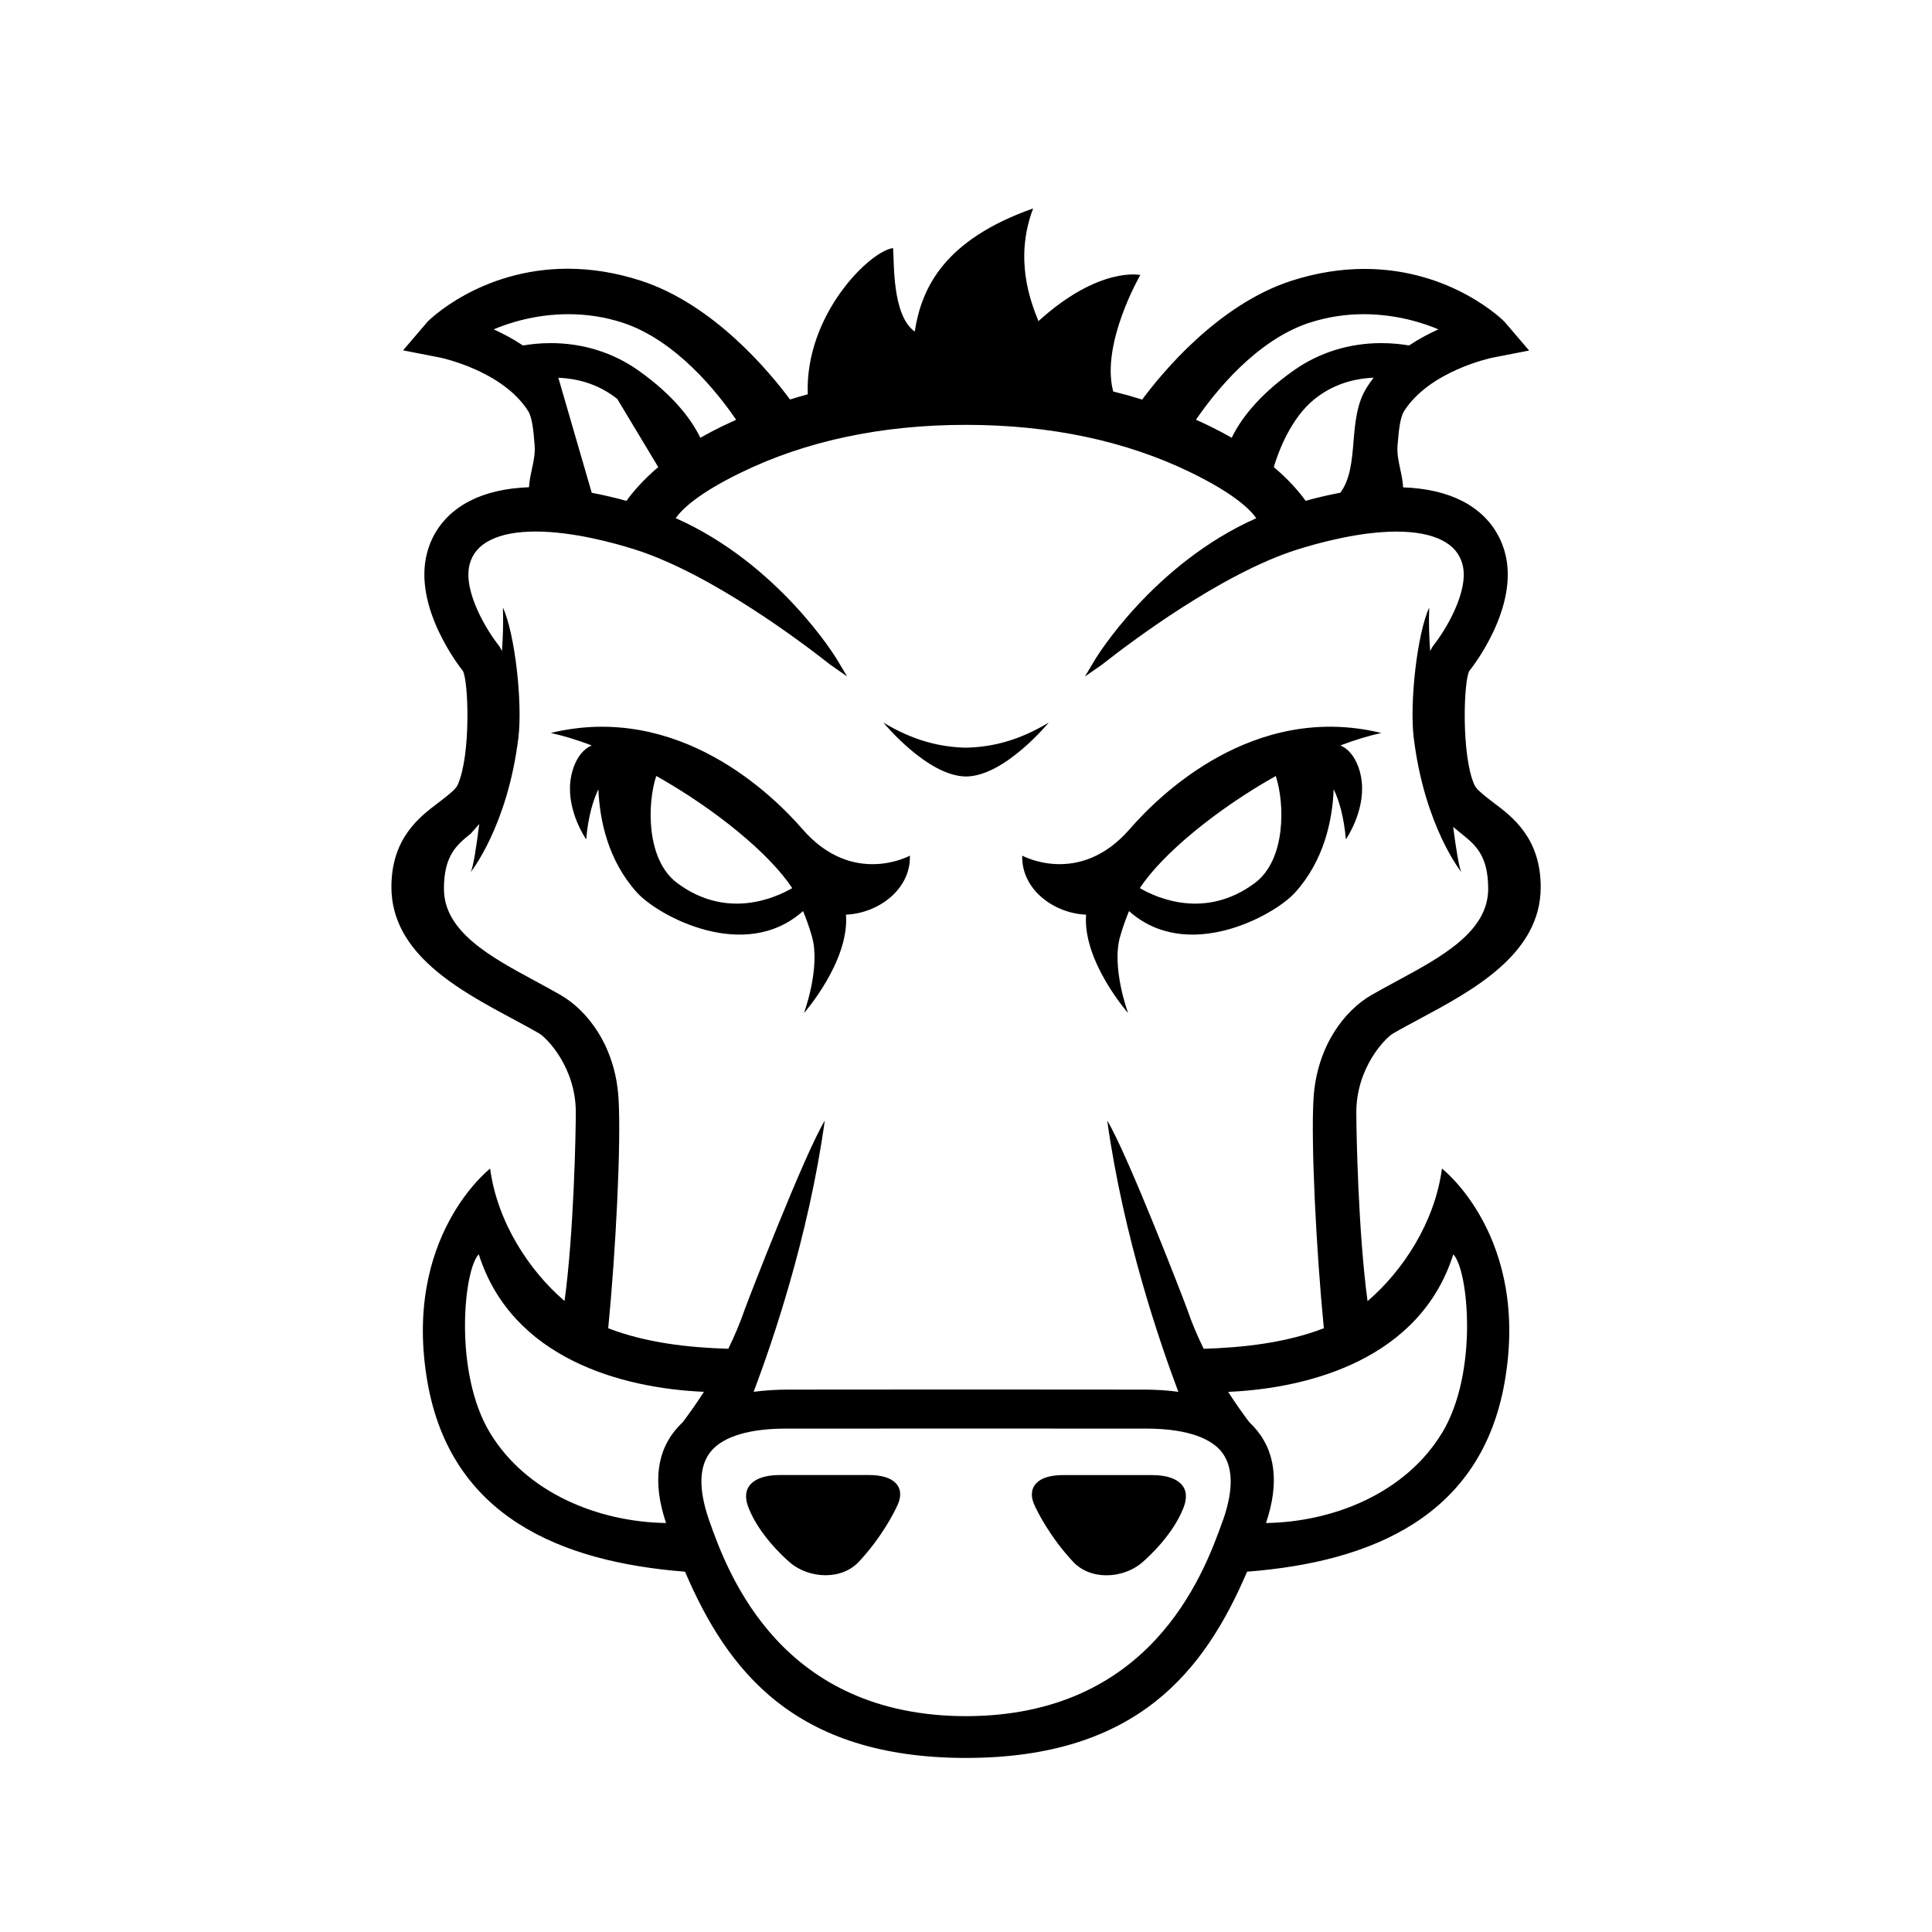
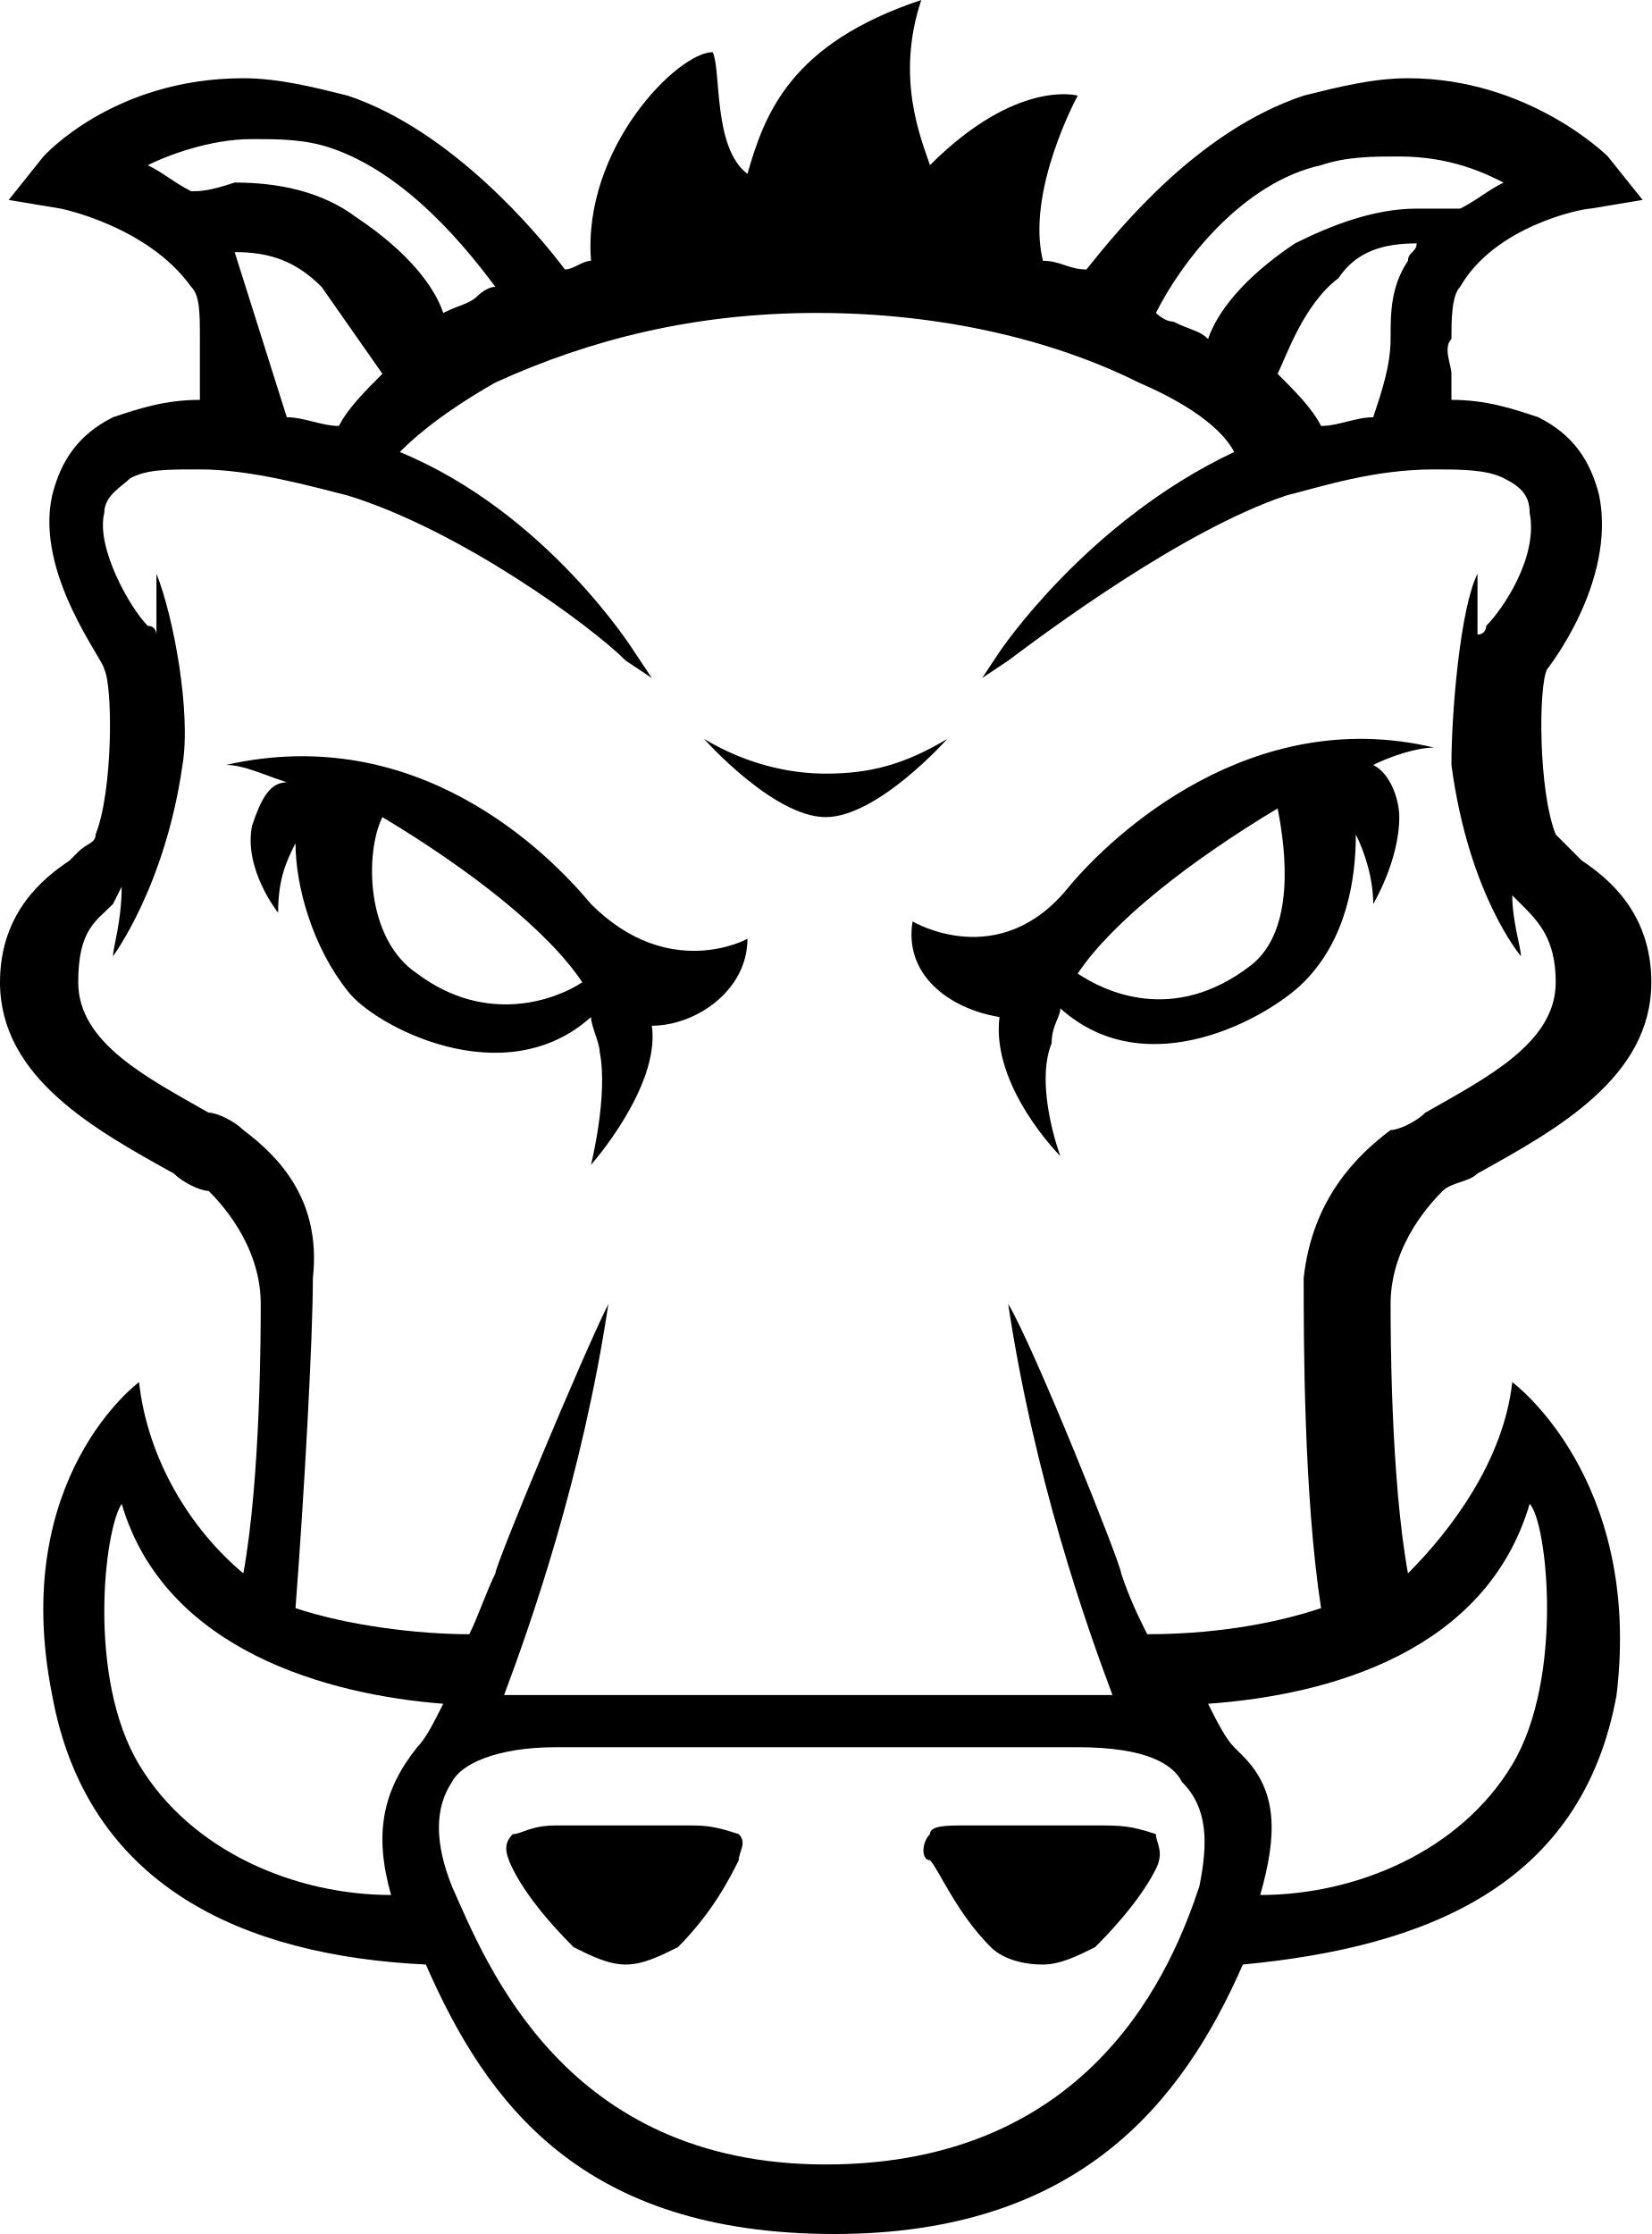
- <svg xmlns="http://www.w3.org/2000/svg" version="1.1" width="32" height="32" viewBox="0 0 32 32">
-   <path d="M15.997 12.861v0.001c0.001 0 0.002-0 0.004-0s0.002 0 0.004 0v-0.001c0.639-0.007 1.365-0.893 1.365-0.893-0.499 0.302-0.944 0.406-1.369 0.416-0.425-0.009-0.87-0.114-1.369-0.416-0 0 0.726 0.886 1.365 0.893zM14.391 24.431h-0.321c-0.335 0-0.726 0-0.959 0l-0.195 0c-0.274 0-0.41 0.078-0.475 0.144-0.095 0.096-0.109 0.229-0.044 0.395 0.174 0.445 0.57 0.809 0.687 0.91 0.153 0.132 0.373 0.211 0.589 0.211 0.222 0 0.418-0.080 0.553-0.224 0.377-0.403 0.599-0.836 0.653-0.969 0.031-0.076 0.066-0.221-0.044-0.334-0.086-0.088-0.236-0.133-0.444-0.133zM9.447 12.943c-0.057 0.503 0.262 0.96 0.262 0.96 0.033-0.374 0.111-0.64 0.202-0.83 0.022 0.516 0.159 1.179 0.64 1.711 0.345 0.382 1.784 1.171 2.75 0.306 0.050 0.122 0.104 0.267 0.148 0.424 0.146 0.514-0.133 1.266-0.133 1.266s0.755-0.855 0.696-1.63c0.542-0.024 1.074-0.422 1.059-0.978 0 0-0.945 0.522-1.78-0.439-0.487-0.561-2.049-2.106-4.168-1.593 0.218 0.048 0.446 0.119 0.679 0.207-0.002 0.001-0.004 0.001-0.006 0.002-0.205 0.090-0.32 0.345-0.349 0.593zM10.869 12.852c0.979 0.55 1.877 1.287 2.251 1.856h-0c0 0 0.001 0.001 0.001 0.002-0.288 0.167-1.087 0.523-1.903-0.083-0.521-0.388-0.498-1.32-0.349-1.774zM19.085 24.432l-0.195-0c-0.233-0-0.624-0-0.959-0h-0.321c-0.209 0-0.358 0.045-0.444 0.133-0.11 0.114-0.075 0.258-0.045 0.334 0.054 0.133 0.277 0.567 0.653 0.969 0.135 0.144 0.331 0.224 0.553 0.224 0.216 0 0.436-0.078 0.589-0.211 0.117-0.101 0.513-0.464 0.687-0.91 0.065-0.166 0.050-0.3-0.044-0.395-0.065-0.066-0.2-0.144-0.474-0.144zM17.989 15.15c-0.058 0.775 0.696 1.63 0.696 1.63s-0.279-0.752-0.133-1.266c0.045-0.157 0.098-0.302 0.148-0.424 0.966 0.865 2.405 0.076 2.75-0.306 0.481-0.532 0.619-1.196 0.64-1.712 0.091 0.19 0.169 0.456 0.202 0.83 0 0 0.319-0.457 0.262-0.96-0.028-0.248-0.143-0.503-0.348-0.593-0.002-0.001-0.004-0.001-0.006-0.002 0.233-0.088 0.461-0.159 0.679-0.207-2.118-0.514-3.68 1.032-4.168 1.593-0.835 0.96-1.78 0.439-1.78 0.439-0.015 0.556 0.517 0.955 1.059 0.978zM18.88 14.709c0-0 0-0 0-0 0.374-0.569 1.273-1.306 2.251-1.856 0.149 0.455 0.172 1.387-0.349 1.774-0.816 0.606-1.616 0.25-1.903 0.083 0-0 0.001-0.001 0.001-0.001zM23.883 19.358c-0.12 0.896-0.653 1.697-1.232 2.193-0.154-1.139-0.186-2.783-0.186-3.128 0-0.737 0.476-1.229 0.611-1.307 0.127-0.074 0.269-0.149 0.417-0.229 0.902-0.483 2.026-1.084 2.026-2.193 0-0.81-0.466-1.162-0.774-1.394-0.039-0.029-0.075-0.057-0.108-0.083-0.104-0.084-0.187-0.151-0.217-0.218-0.218-0.491-0.178-1.717-0.084-1.886 0.028-0.032 0.839-1.049 0.59-1.963-0.102-0.373-0.346-0.667-0.707-0.852-0.266-0.136-0.595-0.212-0.979-0.226-0.005-0.099-0.025-0.197-0.046-0.294-0.028-0.131-0.058-0.266-0.046-0.404 0.020-0.233 0.038-0.453 0.108-0.564 0.424-0.668 1.446-0.882 1.456-0.884l0.615-0.12-0.407-0.476c-0.007-0.009-0.866-0.876-2.321-0.876-0.397 0-0.803 0.066-1.207 0.196-1.215 0.392-2.149 1.529-2.474 1.968-0.157-0.049-0.318-0.094-0.48-0.134-0.21-0.792 0.449-1.929 0.449-1.929s-0.679-0.151-1.687 0.764c-0.131-0.326-0.405-1.028-0.088-1.867-1.477 0.522-1.85 1.318-1.961 2.040-0.38-0.272-0.338-1.156-0.359-1.383-0.378 0.045-1.462 1.097-1.413 2.422-0.099 0.027-0.197 0.055-0.294 0.086-0.325-0.44-1.259-1.577-2.474-1.969-0.404-0.131-0.81-0.197-1.207-0.197-1.454 0-2.313 0.867-2.321 0.876l-0.407 0.476 0.615 0.12c0.010 0.002 1.033 0.216 1.456 0.884 0.070 0.111 0.089 0.331 0.108 0.564 0.012 0.139-0.018 0.274-0.046 0.404-0.021 0.097-0.042 0.195-0.047 0.295-0.384 0.014-0.713 0.090-0.979 0.226-0.361 0.185-0.606 0.479-0.707 0.852-0.249 0.913 0.562 1.93 0.59 1.963 0.095 0.169 0.135 1.395-0.084 1.886-0.030 0.068-0.112 0.134-0.217 0.218-0.033 0.026-0.069 0.054-0.108 0.083-0.308 0.233-0.774 0.584-0.774 1.394 0 1.108 1.123 1.709 2.026 2.193 0.148 0.080 0.289 0.155 0.417 0.229 0.135 0.078 0.611 0.57 0.611 1.307 0 0.345-0.032 1.989-0.186 3.128-0.579-0.496-1.113-1.297-1.233-2.193 0 0-1.465 1.131-1.035 3.551 0.391 2.198 2.183 2.963 4.263 3.125 0.697 1.625 1.803 3.083 4.651 3.085v0c0.001 0 0.002-0 0.004-0s0.002 0 0.004 0v-0c2.848-0.002 3.954-1.461 4.651-3.085 2.080-0.161 3.871-0.926 4.263-3.125 0.431-2.42-1.035-3.551-1.035-3.551zM21.701 5.342c0.283-0.091 0.58-0.138 0.885-0.138 0.552 0 1 0.15 1.238 0.251-0.154 0.069-0.321 0.158-0.486 0.267-0.121-0.021-0.278-0.039-0.461-0.039-0.527 0-1.025 0.155-1.441 0.447-0.618 0.434-0.904 0.848-1.035 1.121-0.11-0.063-0.227-0.126-0.354-0.188-0.078-0.038-0.158-0.075-0.238-0.111 0.308-0.45 0.998-1.323 1.892-1.611zM22.752 6.256c-0.040 0.052-0.079 0.105-0.114 0.162-0.166 0.262-0.193 0.583-0.219 0.893-0.027 0.322-0.054 0.628-0.219 0.85-0.209 0.039-0.405 0.087-0.575 0.134-0.113-0.157-0.282-0.351-0.527-0.559 0.072-0.241 0.277-0.809 0.679-1.129 0.275-0.219 0.604-0.336 0.976-0.351zM8.663 5.723c-0.165-0.11-0.332-0.198-0.486-0.268 0.238-0.101 0.686-0.251 1.238-0.251 0.305 0 0.603 0.046 0.886 0.137 0.894 0.288 1.584 1.161 1.892 1.612-0.080 0.036-0.16 0.073-0.239 0.111-0.126 0.062-0.244 0.124-0.354 0.187-0.132-0.273-0.418-0.687-1.035-1.121-0.416-0.292-0.915-0.447-1.441-0.447-0.182 0-0.34 0.018-0.46 0.039zM10.903 7.736c-0.245 0.208-0.413 0.402-0.527 0.56-0.171-0.047-0.366-0.095-0.575-0.134l-0.553-1.905c0.372 0.015 0.701 0.132 0.976 0.351l0.679 1.129zM9.29 16.483c-0.136-0.078-0.278-0.155-0.422-0.233-0.745-0.402-1.515-0.819-1.515-1.529 0-0.556 0.216-0.73 0.445-0.914l0.14-0.159c-0.048 0.383-0.1 0.714-0.141 0.796 0 0 0.608-0.754 0.789-2.223 0.071-0.578-0.055-1.719-0.256-2.158 0.008 0.244 0.001 0.489-0.016 0.72-0.020-0.041-0.041-0.078-0.065-0.108-0.161-0.201-0.593-0.878-0.469-1.333 0.047-0.174 0.157-0.302 0.335-0.393 0.188-0.097 0.443-0.145 0.756-0.145 0.615 0 1.298 0.187 1.65 0.299 1.258 0.399 2.776 1.548 3.211 1.891 0.012 0.010 0.020 0.015 0.021 0.016l0.278 0.194-0.174-0.291c-0.010-0.017-0.958-1.573-2.665-2.331 0.101-0.145 0.368-0.408 1.082-0.755 1.075-0.524 2.329-0.79 3.726-0.79s2.651 0.266 3.726 0.79c0.713 0.348 0.981 0.611 1.082 0.756-1.707 0.758-2.654 2.314-2.664 2.331l-0.174 0.291 0.279-0.194c0.001-0.001 0.009-0.007 0.021-0.016 0.435-0.343 1.953-1.492 3.211-1.891 0.352-0.111 1.035-0.299 1.65-0.299 0.314 0 0.568 0.049 0.756 0.145 0.178 0.091 0.287 0.22 0.335 0.393 0.124 0.455-0.308 1.132-0.469 1.333-0.024 0.030-0.045 0.067-0.065 0.108-0.017-0.232-0.025-0.476-0.016-0.721-0.201 0.439-0.327 1.579-0.256 2.158 0.18 1.468 0.788 2.223 0.788 2.223-0.039-0.079-0.088-0.386-0.135-0.748 0.037 0.032 0.074 0.062 0.11 0.091l0.025 0.020c0.229 0.184 0.445 0.358 0.445 0.914 0 0.711-0.77 1.127-1.515 1.529-0.144 0.078-0.286 0.155-0.422 0.233-0.435 0.251-0.903 0.838-0.956 1.714-0.044 0.733 0.044 2.502 0.171 3.803-0.624 0.241-1.339 0.321-1.99 0.34-0.102-0.207-0.197-0.428-0.275-0.659-0.034-0.098-0.982-2.56-1.323-3.12 0.274 1.955 0.878 3.693 1.178 4.492-0.173-0.024-0.367-0.037-0.587-0.037 0 0-2.082-0.001-2.926-0.002-0.001 0-0.003 0-0.004 0 0 0-0.003 0-0.004 0-0.843 0.001-2.926 0.002-2.926 0.002-0.22 0-0.414 0.014-0.587 0.037 0.3-0.799 0.905-2.537 1.178-4.492-0.341 0.561-1.289 3.022-1.323 3.12-0.079 0.23-0.174 0.452-0.275 0.659-0.65-0.019-1.365-0.098-1.989-0.34 0.127-1.301 0.215-3.069 0.171-3.803-0.052-0.876-0.521-1.463-0.956-1.714zM11.309 23.555c-0.026 0.025-0.050 0.049-0.072 0.073-0.362 0.391-0.431 0.929-0.205 1.598-1.131-0.018-2.313-0.502-2.914-1.49-0.609-1.001-0.438-2.711-0.188-2.961 0.547 1.726 2.367 2.219 3.729 2.278-0.134 0.21-0.259 0.381-0.35 0.502zM20.255 25.18c-0.331 0.947-1.22 3.241-4.255 3.245-3.036-0.004-3.925-2.297-4.255-3.245-0.183-0.526-0.169-0.915 0.043-1.156 0.145-0.165 0.477-0.362 1.235-0.362l0.792-0c0.584-0 1.317-0.001 2.186-0.001s1.602 0.001 2.186 0.001l0.791 0c0.758 0 1.090 0.197 1.236 0.362 0.211 0.242 0.226 0.631 0.043 1.156zM23.883 23.736c-0.601 0.988-1.783 1.472-2.914 1.49 0.226-0.669 0.157-1.207-0.205-1.598-0.023-0.025-0.047-0.049-0.073-0.074-0.092-0.121-0.215-0.292-0.349-0.5 1.363-0.060 3.183-0.553 3.729-2.278 0.25 0.25 0.421 1.96-0.188 2.961z" />
+ <svg xmlns="http://www.w3.org/2000/svg" version="1.1" id="Layer_1" x="0px" y="0px" viewBox="-118.5 3106.7 19 25.7" style="enable-background:new -118.5 3106.7 19 25.7;" xml:space="preserve">
+   <path d="M-109,3116.1L-109,3116.1C-109,3116.1-109,3116.1-109,3116.1C-109,3116.1-109,3116.1-109,3116.1L-109,3116.1  c0.6,0,1.4-0.9,1.4-0.9c-0.5,0.3-0.9,0.4-1.4,0.4c-0.4,0-0.9-0.1-1.4-0.4C-110.4,3115.2-109.6,3116.1-109,3116.1z M-110.6,3127.7  h-0.3c-0.3,0-0.7,0-1,0h-0.2c-0.3,0-0.4,0.1-0.5,0.1c-0.1,0.1-0.1,0.2,0,0.4c0.2,0.4,0.6,0.8,0.7,0.9c0.2,0.1,0.4,0.2,0.6,0.2  c0.2,0,0.4-0.1,0.6-0.2c0.4-0.4,0.6-0.8,0.7-1c0-0.1,0.1-0.2,0-0.3C-110.3,3127.7-110.4,3127.7-110.6,3127.7z M-115.6,3116.2  c-0.1,0.5,0.3,1,0.3,1c0-0.4,0.1-0.6,0.2-0.8c0,0.5,0.2,1.2,0.6,1.7c0.3,0.4,1.8,1.2,2.8,0.3c0,0.1,0.1,0.3,0.1,0.4  c0.1,0.5-0.1,1.3-0.1,1.3s0.8-0.9,0.7-1.6c0.5,0,1.1-0.4,1.1-1c0,0-0.9,0.5-1.8-0.4c-0.5-0.6-2-2.1-4.2-1.6c0.2,0,0.4,0.1,0.7,0.2  c0,0,0,0,0,0C-115.4,3115.7-115.5,3115.9-115.6,3116.2L-115.6,3116.2z M-114.1,3116.1c1,0.6,1.9,1.3,2.3,1.9l0,0c0,0,0,0,0,0  c-0.3,0.2-1.1,0.5-1.9-0.1C-114.3,3117.5-114.3,3116.5-114.1,3116.1L-114.1,3116.1z M-105.9,3127.7h-0.2c-0.2,0-0.6,0-1,0h-0.3  c-0.2,0-0.4,0-0.4,0.1c-0.1,0.1-0.1,0.3,0,0.3c0.1,0.1,0.3,0.6,0.7,1c0.1,0.1,0.3,0.2,0.6,0.2c0.2,0,0.4-0.1,0.6-0.2  c0.1-0.1,0.5-0.5,0.7-0.9c0.1-0.2,0-0.3,0-0.4C-105.5,3127.7-105.6,3127.7-105.9,3127.7z M-107,3118.4c-0.1,0.8,0.7,1.6,0.7,1.6  s-0.3-0.8-0.1-1.3c0-0.2,0.1-0.3,0.1-0.4c1,0.9,2.4,0.1,2.8-0.3c0.5-0.5,0.6-1.2,0.6-1.7c0.1,0.2,0.2,0.5,0.2,0.8c0,0,0.3-0.5,0.3-1  c0-0.2-0.1-0.5-0.3-0.6c0,0,0,0,0,0c0.2-0.1,0.5-0.2,0.7-0.2c-2.1-0.5-3.7,1-4.2,1.6c-0.8,1-1.8,0.4-1.8,0.4  C-108.1,3117.9-107.6,3118.3-107,3118.4L-107,3118.4z M-106.1,3117.9L-106.1,3117.9c0.4-0.6,1.3-1.3,2.3-1.9  c0.1,0.5,0.2,1.4-0.3,1.8C-105,3118.5-105.8,3118.1-106.1,3117.9C-106.1,3117.9-106.1,3117.9-106.1,3117.9z M-101.1,3122.6  c-0.1,0.9-0.7,1.7-1.2,2.2c-0.2-1.1-0.2-2.8-0.2-3.1c0-0.7,0.5-1.2,0.6-1.3c0.1-0.1,0.3-0.1,0.4-0.2c0.9-0.5,2-1.1,2-2.2  c0-0.8-0.5-1.2-0.8-1.4c0,0-0.1-0.1-0.1-0.1c-0.1-0.1-0.2-0.2-0.2-0.2c-0.2-0.5-0.2-1.7-0.1-1.9c0,0,0.8-1,0.6-2  c-0.1-0.4-0.3-0.7-0.7-0.9c-0.3-0.1-0.6-0.2-1-0.2c0-0.1,0-0.2,0-0.3c0-0.1-0.1-0.3,0-0.4c0-0.2,0-0.5,0.1-0.6  c0.4-0.7,1.4-0.9,1.5-0.9l0.6-0.1l-0.4-0.5c0,0-0.9-0.9-2.3-0.9c-0.4,0-0.8,0.1-1.2,0.2c-1.2,0.4-2.1,1.5-2.5,2  c-0.2,0-0.3-0.1-0.5-0.1c-0.2-0.8,0.4-1.9,0.4-1.9s-0.7-0.2-1.7,0.8c-0.1-0.3-0.4-1-0.1-1.9c-1.5,0.5-1.8,1.3-2,2  c-0.4-0.3-0.3-1.2-0.4-1.4c-0.4,0-1.5,1.1-1.4,2.4c-0.1,0-0.2,0.1-0.3,0.1c-0.3-0.4-1.3-1.6-2.5-2c-0.4-0.1-0.8-0.2-1.2-0.2  c-1.5,0-2.3,0.9-2.3,0.9l-0.4,0.5l0.6,0.1c0,0,1,0.2,1.5,0.9c0.1,0.1,0.1,0.3,0.1,0.6c0,0.1,0,0.3,0,0.4c0,0.1,0,0.2,0,0.3  c-0.4,0-0.7,0.1-1,0.2c-0.4,0.2-0.6,0.5-0.7,0.9c-0.2,0.9,0.6,1.9,0.6,2c0.1,0.2,0.1,1.4-0.1,1.9c0,0.1-0.1,0.1-0.2,0.2  c0,0-0.1,0.1-0.1,0.1c-0.3,0.2-0.8,0.6-0.8,1.4c0,1.1,1.1,1.7,2,2.2c0.1,0.1,0.3,0.2,0.4,0.2c0.1,0.1,0.6,0.6,0.6,1.3  c0,0.3,0,2-0.2,3.1c-0.6-0.5-1.1-1.3-1.2-2.2c0,0-1.5,1.1-1,3.6c0.4,2.2,2.2,3,4.3,3.1c0.7,1.6,1.8,3.1,4.7,3.1l0,0c0,0,0,0,0,0  c0,0,0,0,0,0l0,0c2.8,0,4-1.5,4.7-3.1c2.1-0.2,3.9-0.9,4.3-3.1C-99.6,3123.7-101.1,3122.6-101.1,3122.6L-101.1,3122.6z   M-103.3,3108.6c0.3-0.1,0.6-0.1,0.9-0.1c0.6,0,1,0.2,1.2,0.3c-0.2,0.1-0.3,0.2-0.5,0.3c-0.1,0-0.3,0-0.5,0c-0.5,0-1,0.2-1.4,0.4  c-0.6,0.4-0.9,0.8-1,1.1c-0.1-0.1-0.2-0.1-0.4-0.2c-0.1,0-0.2-0.1-0.2-0.1C-104.9,3109.7-104.2,3108.8-103.3,3108.6L-103.3,3108.6z   M-102.2,3109.5c0,0.1-0.1,0.1-0.1,0.2c-0.2,0.3-0.2,0.6-0.2,0.9c0,0.3-0.1,0.6-0.2,0.9c-0.2,0-0.4,0.1-0.6,0.1  c-0.1-0.2-0.3-0.4-0.5-0.6c0.1-0.2,0.3-0.8,0.7-1.1C-102.9,3109.6-102.6,3109.5-102.2,3109.5L-102.2,3109.5z M-116.3,3108.9  c-0.2-0.1-0.3-0.2-0.5-0.3c0.2-0.1,0.7-0.3,1.2-0.3c0.3,0,0.6,0,0.9,0.1c0.9,0.3,1.6,1.2,1.9,1.6c-0.1,0-0.2,0.1-0.2,0.1  c-0.1,0.1-0.2,0.1-0.4,0.2c-0.1-0.3-0.4-0.7-1-1.1c-0.4-0.3-0.9-0.4-1.4-0.4C-116.1,3108.9-116.2,3108.9-116.3,3108.9L-116.3,3108.9  z M-114.1,3111c-0.2,0.2-0.4,0.4-0.5,0.6c-0.2,0-0.4-0.1-0.6-0.1l-0.6-1.9c0.4,0,0.7,0.1,1,0.4L-114.1,3111L-114.1,3111z   M-115.7,3119.7c-0.1-0.1-0.3-0.2-0.4-0.2c-0.7-0.4-1.5-0.8-1.5-1.5c0-0.6,0.2-0.7,0.4-0.9l0.1-0.2c0,0.4-0.1,0.7-0.1,0.8  c0,0,0.6-0.8,0.8-2.2c0.1-0.6-0.1-1.7-0.3-2.2c0,0.2,0,0.5,0,0.7c0,0,0-0.1-0.1-0.1c-0.2-0.2-0.6-0.9-0.5-1.3c0-0.2,0.2-0.3,0.3-0.4  c0.2-0.1,0.4-0.1,0.8-0.1c0.6,0,1.3,0.2,1.7,0.3c1.3,0.4,2.8,1.5,3.2,1.9c0,0,0,0,0,0l0.3,0.2l-0.2-0.3c0,0-1-1.6-2.7-2.3  c0.1-0.1,0.4-0.4,1.1-0.8c1.1-0.5,2.3-0.8,3.7-0.8c1.4,0,2.7,0.3,3.7,0.8c0.7,0.3,1,0.6,1.1,0.8c-1.7,0.8-2.7,2.3-2.7,2.3l-0.2,0.3  l0.3-0.2c0,0,0,0,0,0c0.4-0.3,2-1.5,3.2-1.9c0.4-0.1,1-0.3,1.7-0.3c0.3,0,0.6,0,0.8,0.1c0.2,0.1,0.3,0.2,0.3,0.4  c0.1,0.5-0.3,1.1-0.5,1.3c0,0,0,0.1-0.1,0.1c0-0.2,0-0.5,0-0.7c-0.2,0.4-0.3,1.6-0.3,2.2c0.2,1.5,0.8,2.2,0.8,2.2  c0-0.1-0.1-0.4-0.1-0.7c0,0,0.1,0.1,0.1,0.1l0,0c0.2,0.2,0.4,0.4,0.4,0.9c0,0.7-0.8,1.1-1.5,1.5c-0.1,0.1-0.3,0.2-0.4,0.2  c-0.4,0.3-0.9,0.8-1,1.7c0,0.7,0,2.5,0.2,3.8c-0.6,0.2-1.3,0.3-2,0.3c-0.1-0.2-0.2-0.4-0.3-0.7c0-0.1-1-2.6-1.3-3.1  c0.3,2,0.9,3.7,1.2,4.5c-0.2,0-0.4,0-0.6,0c0,0-2.1,0-2.9,0c0,0,0,0,0,0c0,0,0,0,0,0c-0.8,0-2.9,0-2.9,0c-0.2,0-0.4,0-0.6,0  c0.3-0.8,0.9-2.5,1.2-4.5c-0.3,0.6-1.3,3-1.3,3.1c-0.1,0.2-0.2,0.5-0.3,0.7c-0.6,0-1.4-0.1-2-0.3c0.1-1.3,0.2-3.1,0.2-3.8  C-114.8,3120.5-115.3,3120-115.7,3119.7L-115.7,3119.7z M-113.7,3126.8C-113.7,3126.8-113.7,3126.8-113.7,3126.8  c-0.4,0.5-0.5,1-0.3,1.7c-1.1,0-2.3-0.5-2.9-1.5c-0.6-1-0.4-2.7-0.2-3c0.5,1.7,2.4,2.2,3.7,2.3  C-113.5,3126.5-113.6,3126.7-113.7,3126.8z M-104.7,3128.4c-0.3,0.9-1.2,3.2-4.3,3.2c-3,0-3.9-2.3-4.3-3.2c-0.2-0.5-0.2-0.9,0-1.2  c0.1-0.2,0.5-0.4,1.2-0.4h0.8c0.6,0,1.3,0,2.2,0c0.9,0,1.6,0,2.2,0h0.8c0.8,0,1.1,0.2,1.2,0.4  C-104.6,3127.5-104.6,3127.9-104.7,3128.4L-104.7,3128.4z M-101.1,3127c-0.6,1-1.8,1.5-2.9,1.5c0.2-0.7,0.2-1.2-0.2-1.6  c0,0,0,0-0.1-0.1c-0.1-0.1-0.2-0.3-0.3-0.5c1.4-0.1,3.2-0.6,3.7-2.3C-100.7,3124.2-100.5,3126-101.1,3127L-101.1,3127z" />
</svg>
